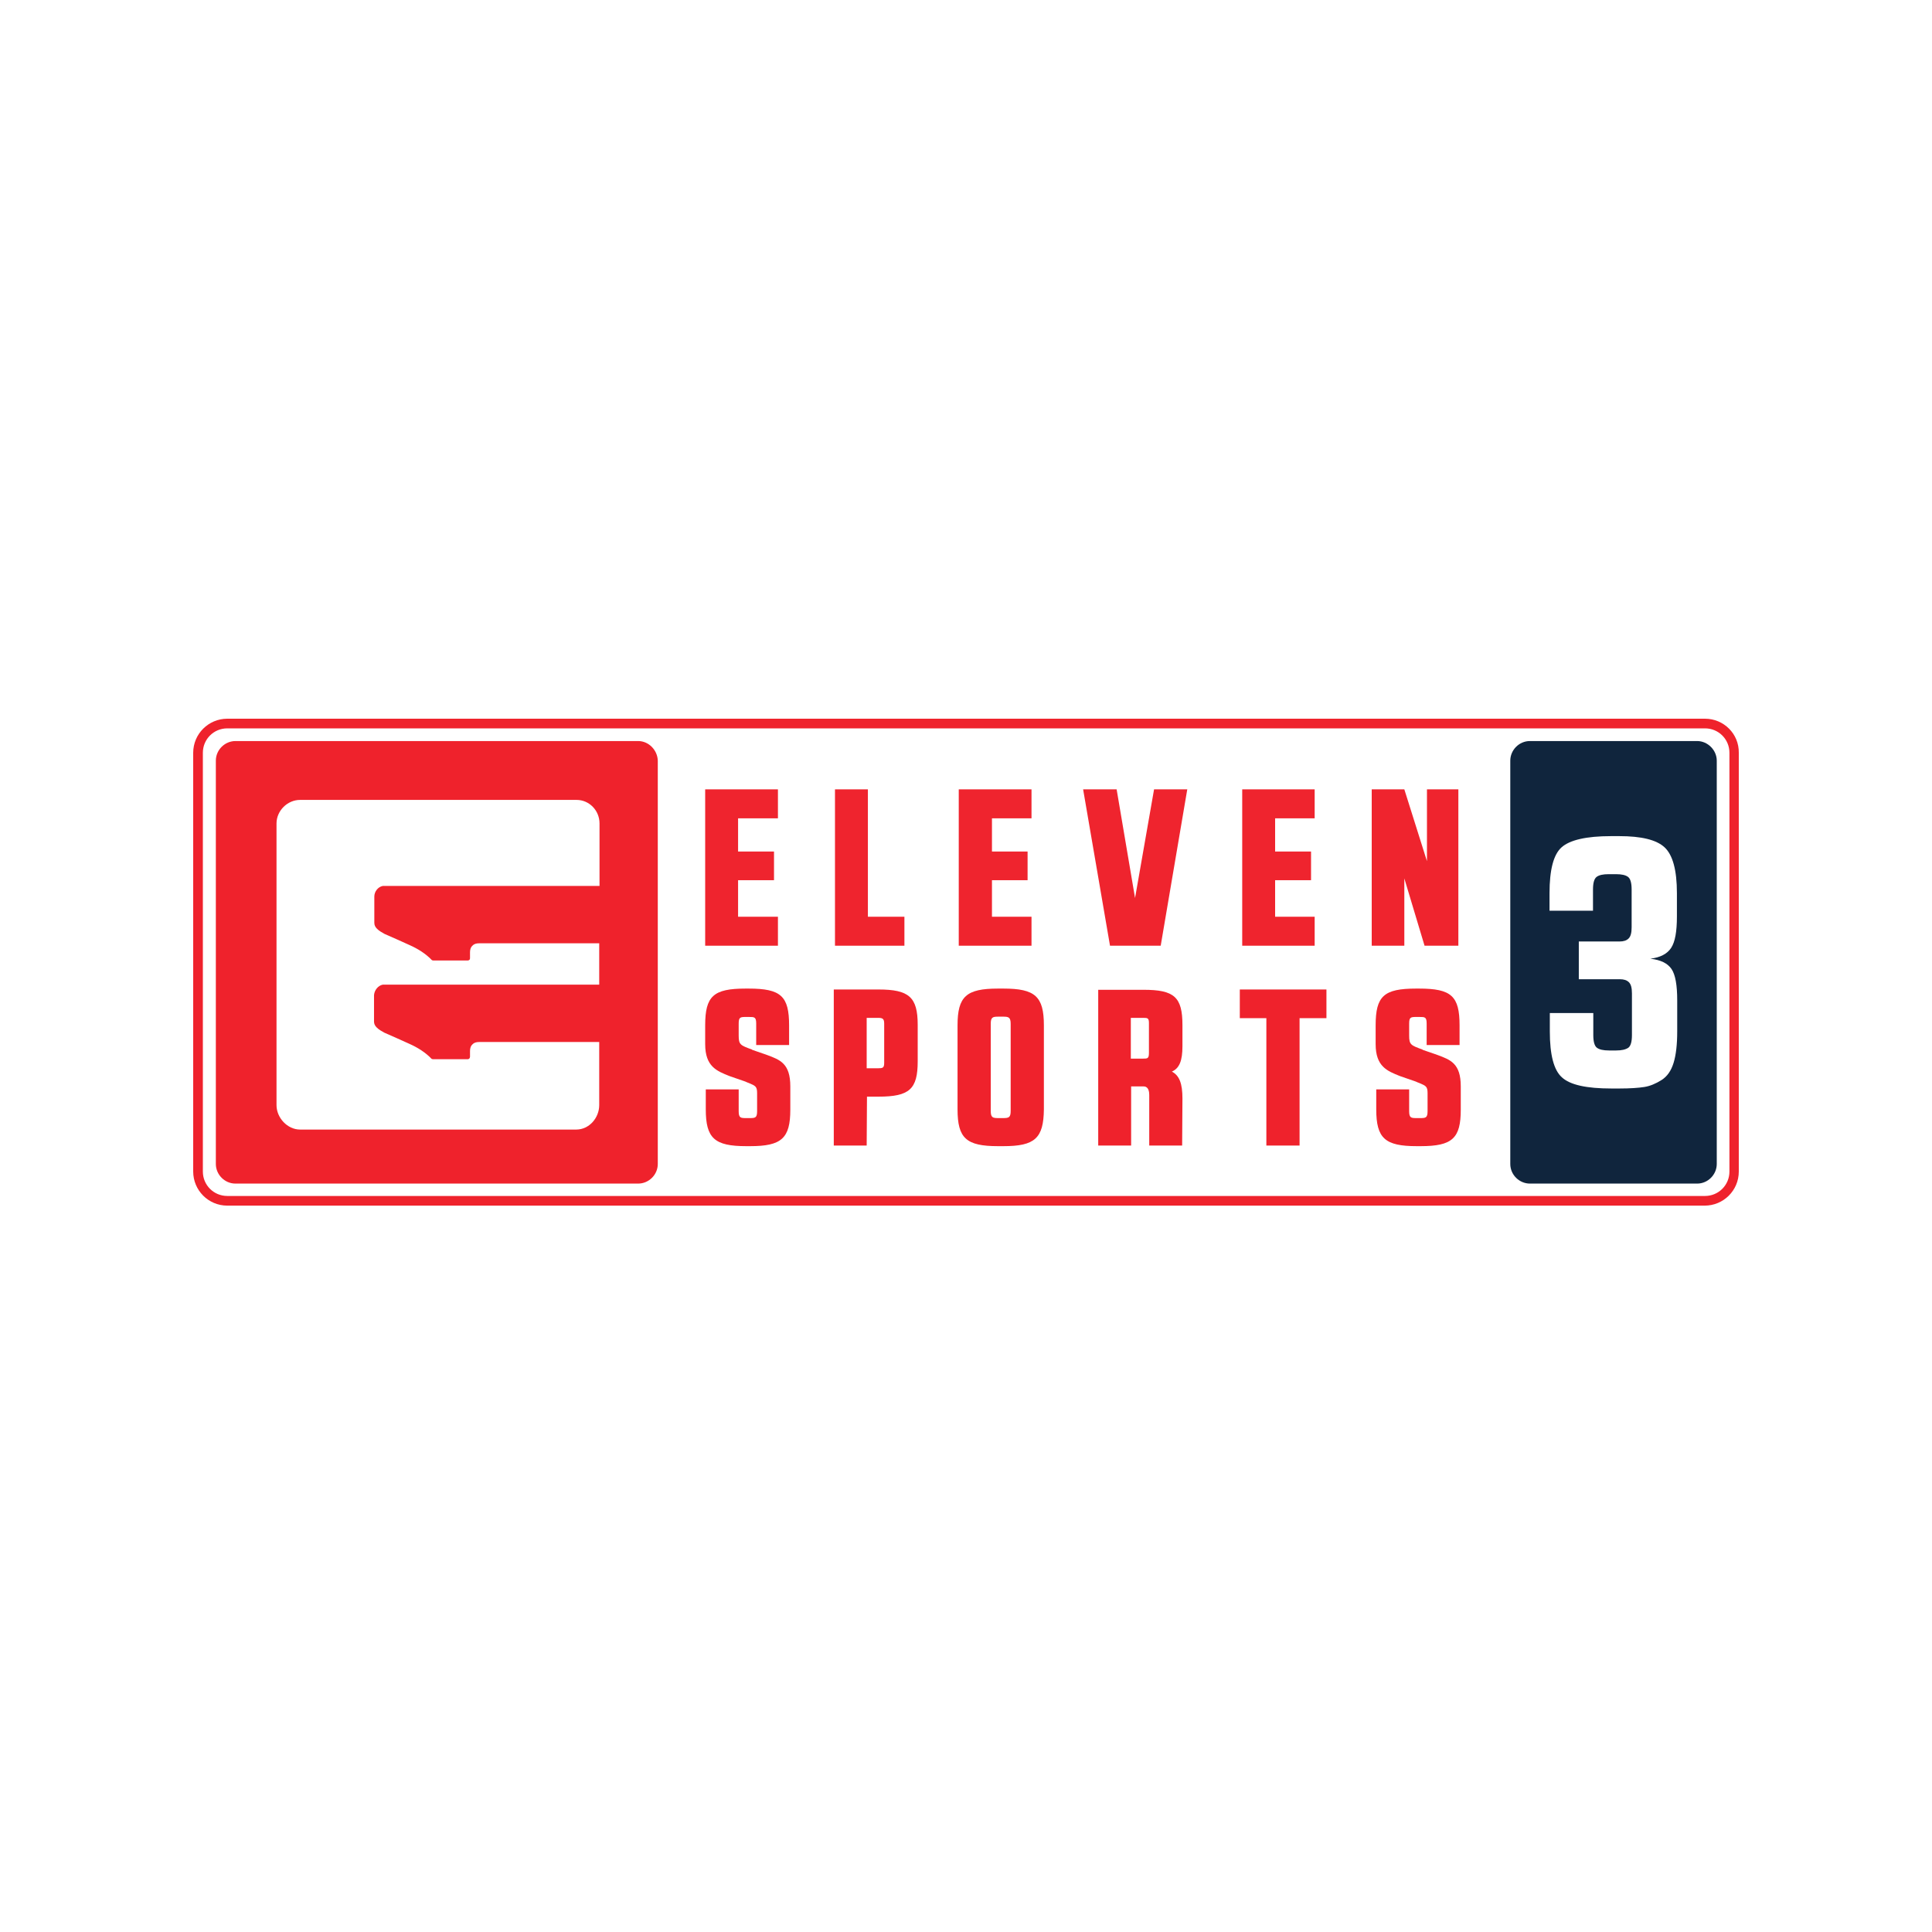
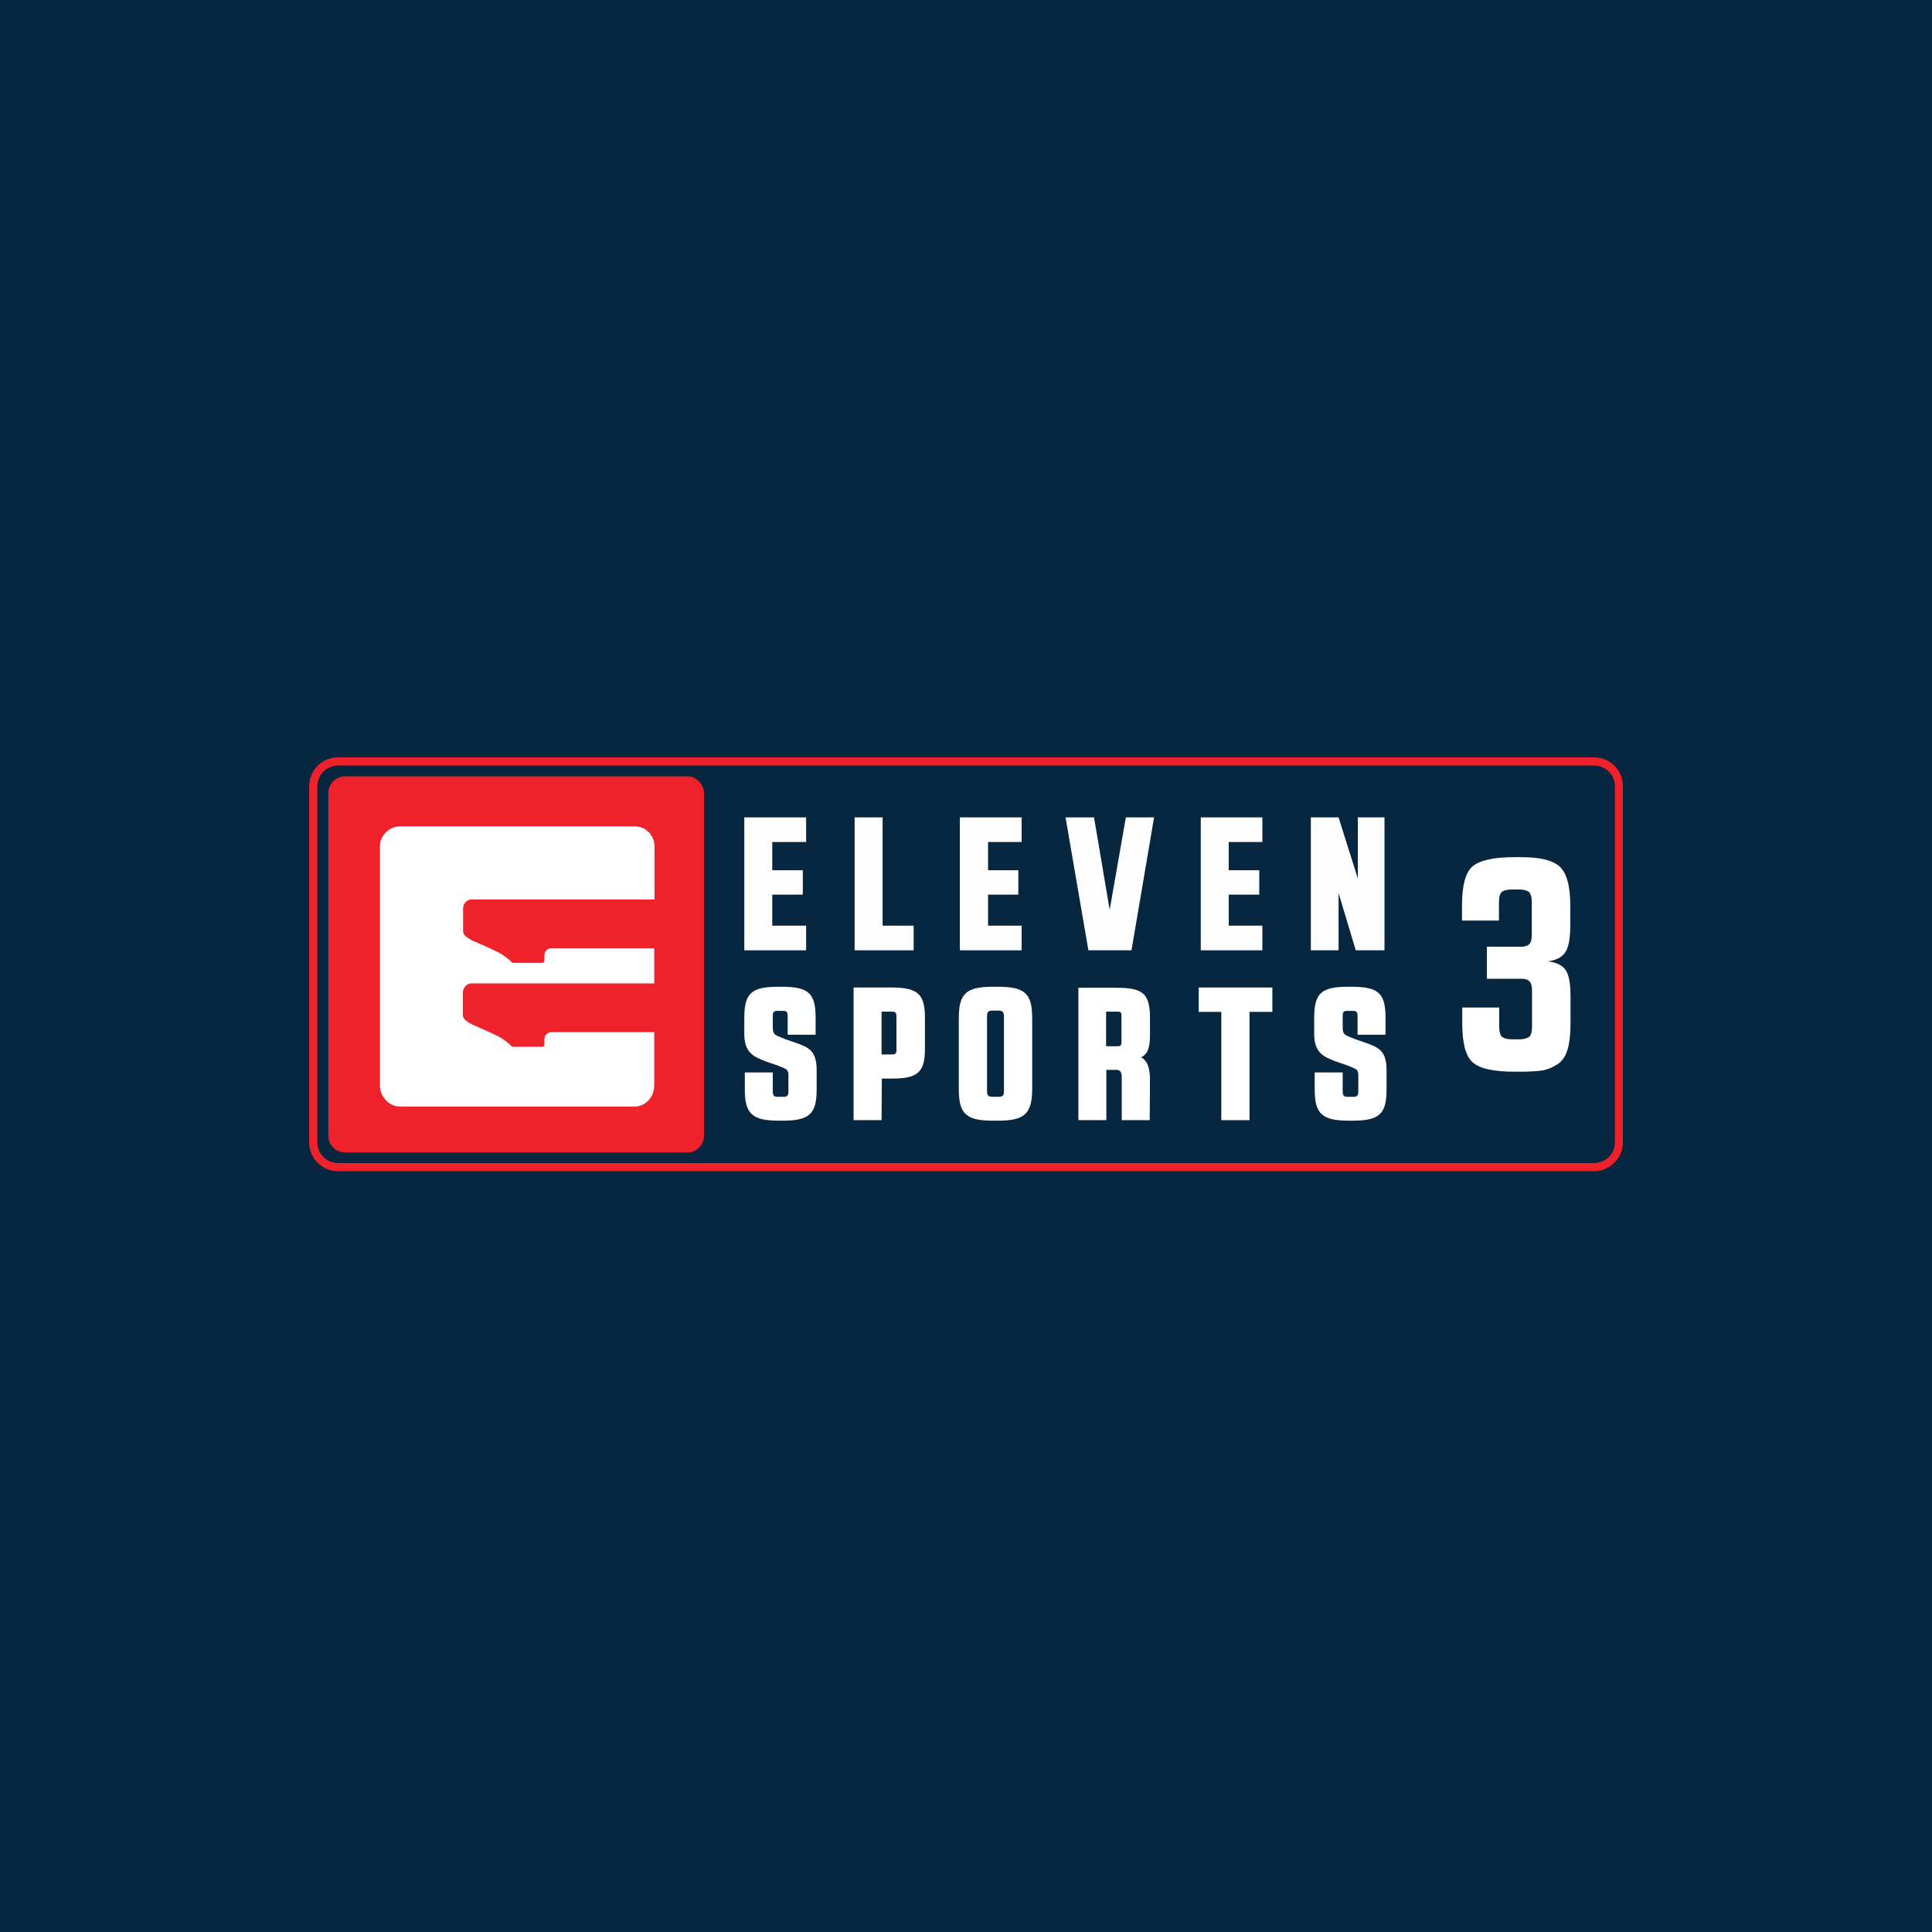
<svg xmlns="http://www.w3.org/2000/svg" width="250" height="250" viewBox="0 0 250 250" fill="none">
-   <rect width="250" height="250" fill="white" />
-   <path d="M220.624 93H29.414C26.992 93 25 94.953 25 97.414V151.594C25 154.015 26.953 156.008 29.414 156.008H220.585C223.007 156.008 224.999 154.055 224.999 151.594V97.414C225.038 94.953 223.046 93 220.624 93ZM223.788 151.594C223.788 153.351 222.382 154.758 220.624 154.758H29.414C27.656 154.758 26.25 153.351 26.25 151.594V97.414C26.25 95.656 27.656 94.25 29.414 94.25H220.624C222.382 94.25 223.788 95.656 223.788 97.414V151.594Z" fill="#EF222C" />
-   <path d="M82.578 95.891H30.469C29.102 95.891 27.93 97.023 27.93 98.43V150.617C27.93 151.984 29.062 153.156 30.469 153.156H82.578C83.945 153.156 85.117 152.023 85.117 150.617V98.43C85.078 97.062 83.945 95.891 82.578 95.891Z" fill="#EF222C" />
-   <path d="M48.438 116.008V119.406C48.438 119.719 48.555 119.953 48.789 120.187C49.062 120.461 49.414 120.656 49.766 120.852C50.82 121.32 51.914 121.789 53.008 122.297C54.062 122.766 55.078 123.391 55.898 124.25L56.055 124.289C57.5 124.289 58.945 124.289 60.391 124.289H60.547C60.742 124.25 60.82 124.172 60.82 123.977C60.82 123.742 60.82 123.469 60.82 123.234C60.82 122.883 60.898 122.57 61.172 122.336C61.406 122.102 61.719 122.062 62.031 122.062H77.539V127.414H49.727H49.531C48.906 127.531 48.438 128.156 48.398 128.781V132.18C48.398 132.492 48.516 132.726 48.75 132.961C49.023 133.234 49.375 133.43 49.727 133.625C50.781 134.094 51.875 134.562 52.969 135.07C54.023 135.539 55.039 136.164 55.859 137.023L56.016 137.062C57.461 137.062 58.906 137.062 60.352 137.062H60.547C60.742 137.023 60.781 136.945 60.82 136.75C60.82 136.516 60.82 136.242 60.82 136.008C60.82 135.656 60.898 135.344 61.172 135.109C61.406 134.875 61.719 134.836 62.031 134.836H77.539V143C77.539 144.641 76.25 146.164 74.57 146.164H38.828C37.188 146.164 35.781 144.641 35.781 143V106.555C35.781 104.914 37.188 103.508 38.828 103.508H74.609C76.25 103.508 77.578 104.875 77.578 106.555V114.641H49.727H49.531C48.906 114.758 48.438 115.383 48.438 116.008Z" fill="white" />
-   <path opacity="0.99" d="M100.664 122.375H91.25V102.141H100.664V105.891H95.508V110.187H100.156V113.898H95.508V118.625H100.664V122.375Z" fill="#EF222C" />
-   <path opacity="0.99" d="M117.031 122.375H108.047V102.141H112.305V118.625H117.031V122.375Z" fill="#EF222C" />
-   <path opacity="0.99" d="M133.477 122.375H124.062V102.141H133.477V105.891H128.359V110.187H132.969V113.898H128.359V118.625H133.477V122.375Z" fill="#EF222C" />
-   <path opacity="0.99" d="M150.195 122.375H143.633L143.594 122.141L140.156 102.141H144.492L146.875 116.203L149.336 102.141H153.633L150.195 122.375Z" fill="#EF222C" />
-   <path opacity="0.99" d="M170.117 122.375H160.742V102.141H170.117V105.891H165V110.187H169.648V113.898H165V118.625H170.117V122.375Z" fill="#EF222C" />
-   <path opacity="0.99" d="M188.711 122.375H184.336L181.719 113.664V122.375H177.5V102.141H181.719L184.648 111.437V102.141H188.711V122.375Z" fill="#EF222C" />
-   <path d="M97.07 148.312H96.562C92.461 148.312 91.328 147.297 91.328 143.547V140.969H95.586V143.781C95.586 144.64 95.82 144.68 96.523 144.68H97.031C97.734 144.68 97.969 144.64 97.969 143.781V141.437C97.969 140.578 97.734 140.5 96.914 140.148C96.758 140.109 96.641 140.031 96.445 139.953L94.414 139.25C92.734 138.586 91.25 138 91.25 135.109V132.687C91.25 128.898 92.305 127.922 96.484 127.922H96.875C101.055 127.922 102.109 128.898 102.109 132.687V135.226H97.852V132.453C97.852 131.594 97.617 131.594 96.914 131.594H96.523C95.781 131.594 95.586 131.633 95.586 132.453V134.015C95.586 135.187 95.82 135.265 97.305 135.812L97.344 135.851L99.258 136.515C100.937 137.14 102.266 137.609 102.266 140.578V143.586C102.266 147.297 101.133 148.312 97.07 148.312Z" fill="#EF222C" />
-   <path d="M112.148 148.234H107.891V128.039H113.672C117.617 128.039 118.75 129.016 118.75 132.609V137.336C118.75 140.93 117.695 141.906 113.672 141.906H112.187L112.148 148.234ZM112.148 138.234H113.594C114.219 138.234 114.414 138.195 114.414 137.531V132.453C114.414 131.789 114.18 131.711 113.594 131.711H112.148V138.234Z" fill="#EF222C" />
-   <path d="M129.844 148.312H129.141C125.039 148.312 123.906 147.297 123.906 143.547V132.687C123.906 128.937 125.039 127.922 129.141 127.922H129.844C133.945 127.922 135.078 128.937 135.078 132.687V143.547C135.039 147.297 133.906 148.312 129.844 148.312ZM129.18 131.555C128.437 131.555 128.203 131.633 128.203 132.492V143.742C128.203 144.601 128.437 144.68 129.18 144.68H129.805C130.547 144.68 130.781 144.601 130.781 143.742V132.492C130.781 131.633 130.508 131.555 129.805 131.555H129.18Z" fill="#EF222C" />
-   <path d="M152.969 148.234H148.711V141.672C148.711 140.578 148.125 140.578 147.93 140.578H146.367V148.234H142.109V128.078H147.969C151.953 128.078 153.008 129.015 153.008 132.648V135.383C153.008 137.258 152.617 138.234 151.641 138.664C152.617 139.172 153.008 140.226 153.008 142.14L152.969 148.234ZM146.328 136.984H147.93C148.477 136.984 148.672 136.984 148.672 136.242V132.375C148.672 131.711 148.477 131.711 147.891 131.711H146.328V136.984Z" fill="#EF222C" />
-   <path d="M168.164 148.234H163.867V131.75H160.43V128.039H171.641V131.75H168.164V148.234Z" fill="#EF222C" />
-   <path d="M183.828 148.312H183.32C179.219 148.312 178.086 147.297 178.086 143.547V140.969H182.344V143.781C182.344 144.64 182.578 144.68 183.281 144.68H183.789C184.492 144.68 184.727 144.64 184.727 143.781V141.437C184.727 140.578 184.492 140.5 183.672 140.148C183.516 140.109 183.398 140.031 183.203 139.953L181.172 139.25C179.492 138.586 178.008 138 178.008 135.109V132.687C178.008 128.898 179.062 127.922 183.242 127.922H183.633C187.812 127.922 188.867 128.898 188.867 132.687V135.226H184.609V132.453C184.609 131.594 184.375 131.594 183.672 131.594H183.281C182.539 131.594 182.344 131.633 182.344 132.453V134.015C182.344 135.187 182.578 135.265 184.062 135.812L184.102 135.851L186.016 136.515C187.695 137.14 189.023 137.609 189.023 140.578V143.586C189.023 147.297 187.93 148.312 183.828 148.312Z" fill="#EF222C" />
-   <path d="M222.148 98.43V150.617C222.148 151.984 221.016 153.156 219.609 153.156H197.969C196.602 153.156 195.43 152.023 195.43 150.617V98.43C195.43 97.062 196.562 95.891 197.969 95.891H219.609C220.976 95.891 222.148 97.062 222.148 98.43Z" fill="#10253D" />
-   <path d="M204.297 126.711V121.828H209.57C210.078 121.828 210.469 121.711 210.742 121.437C211.016 121.164 211.133 120.695 211.133 119.992V115.109C211.133 114.25 210.977 113.703 210.664 113.469C210.352 113.234 209.844 113.117 209.102 113.117H208.164C207.422 113.117 206.914 113.234 206.602 113.469C206.289 113.703 206.133 114.25 206.133 115.109V117.844H200.508V115.578C200.508 112.57 201.016 110.578 202.07 109.641C203.125 108.703 205.234 108.195 208.477 108.195H209.531C212.383 108.195 214.336 108.664 215.391 109.641C216.445 110.617 216.992 112.57 216.992 115.578V118.586C216.992 120.539 216.758 121.867 216.25 122.648C215.742 123.43 214.844 123.898 213.555 124.055C214.883 124.211 215.781 124.641 216.289 125.383C216.797 126.125 217.031 127.492 217.031 129.445V133.469C217.031 135.148 216.875 136.516 216.562 137.531C216.25 138.547 215.742 139.289 215 139.758C214.258 140.226 213.516 140.539 212.773 140.656C212.031 140.773 210.937 140.851 209.57 140.851H208.516C205.273 140.851 203.164 140.383 202.109 139.406C201.055 138.469 200.547 136.476 200.547 133.469V131.086H206.172V133.937C206.172 134.797 206.328 135.344 206.641 135.578C206.953 135.812 207.461 135.93 208.203 135.93H209.141C209.844 135.93 210.352 135.812 210.703 135.578C211.016 135.344 211.172 134.797 211.172 133.937V128.547C211.172 127.844 211.055 127.375 210.781 127.102C210.508 126.828 210.117 126.711 209.609 126.711H204.297Z" fill="white" />
+   <rect width="250" height="250" fill="#072640" />
+   <path d="M206.281 98H43.752C41.693 98 40 99.66 40 101.752V147.805C40 149.863 41.66 151.556 43.752 151.556H206.248C208.306 151.556 210 149.896 210 147.805V101.752C210.033 99.66 208.339 98 206.281 98ZM208.97 147.805C208.97 149.299 207.775 150.494 206.281 150.494H43.752C42.258 150.494 41.062 149.299 41.062 147.805V101.752C41.062 100.258 42.258 99.062 43.752 99.062H206.281C207.775 99.062 208.97 100.258 208.97 101.752V147.805Z" fill="#EF222C" />
+   <path d="M88.941 100.457H44.648C43.486 100.457 42.49 101.42 42.49 102.615V146.974C42.49 148.137 43.453 149.133 44.648 149.133H88.941C90.103 149.133 91.1 148.17 91.1 146.974V102.615C91.066 101.453 90.103 100.457 88.941 100.457Z" fill="#EF222C" />
+   <path d="M59.922 117.557V120.445C59.922 120.711 60.021 120.91 60.221 121.109C60.453 121.342 60.752 121.508 61.051 121.674C61.947 122.072 62.877 122.471 63.806 122.902C64.703 123.301 65.566 123.832 66.263 124.562L66.396 124.596C67.625 124.596 68.853 124.596 70.082 124.596H70.215C70.381 124.562 70.447 124.496 70.447 124.33C70.447 124.131 70.447 123.898 70.447 123.699C70.447 123.4 70.513 123.135 70.746 122.935C70.945 122.736 71.211 122.703 71.476 122.703H84.658V127.252H61.017H60.851C60.32 127.352 59.922 127.883 59.889 128.414V131.303C59.889 131.568 59.988 131.768 60.187 131.967C60.42 132.199 60.718 132.365 61.017 132.531C61.914 132.93 62.843 133.328 63.773 133.76C64.67 134.158 65.533 134.689 66.23 135.42L66.363 135.453C67.592 135.453 68.82 135.453 70.049 135.453H70.215C70.381 135.42 70.414 135.353 70.447 135.187C70.447 134.988 70.447 134.756 70.447 134.557C70.447 134.258 70.513 133.992 70.746 133.793C70.945 133.594 71.211 133.56 71.476 133.56H84.658V140.5C84.658 141.894 83.562 143.189 82.135 143.189H51.754C50.359 143.189 49.164 141.894 49.164 140.5V109.521C49.164 108.127 50.359 106.932 51.754 106.932H82.168C83.562 106.932 84.691 108.094 84.691 109.521V116.395H61.017H60.851C60.32 116.494 59.922 117.025 59.922 117.557Z" fill="white" />
+   <path opacity="0.99" d="M104.314 122.969H96.312V105.77H104.314V108.957H99.931V112.609H103.882V115.764H99.931V119.781H104.314V122.969Z" fill="white" />
+   <path opacity="0.99" d="M118.226 122.969H110.589V105.77H114.208V119.781H118.226V122.969Z" fill="white" />
+   <path opacity="0.99" d="M132.204 122.969H124.202V105.77H132.204V108.957H127.854V112.609H131.772V115.764H127.854V119.781H132.204V122.969Z" fill="white" />
+   <path opacity="0.99" d="M146.415 122.969H140.837L140.803 122.769L137.882 105.77H141.567L143.592 117.723L145.684 105.77H149.337L146.415 122.969Z" fill="white" />
+   <path opacity="0.99" d="M163.349 122.969H155.38V105.77H163.349V108.957H158.999V112.609H162.95V115.764H158.999V119.781H163.349V122.969Z" fill="white" />
+   <path opacity="0.99" d="M179.153 122.969H175.435L173.21 115.564V122.969H169.624V105.77H173.21L175.7 113.672V105.77H179.153V122.969Z" fill="white" />
+   <path d="M101.259 145.016H100.827C97.341 145.016 96.378 144.152 96.378 140.965V138.773H99.997V141.164C99.997 141.894 100.196 141.928 100.794 141.928H101.226C101.823 141.928 102.023 141.894 102.023 141.164V139.172C102.023 138.441 101.823 138.375 101.126 138.076C100.993 138.043 100.894 137.977 100.728 137.91L99.001 137.312C97.573 136.748 96.312 136.25 96.312 133.793V131.734C96.312 128.514 97.208 127.684 100.761 127.684H101.093C104.646 127.684 105.542 128.514 105.542 131.734V133.893H101.923V131.535C101.923 130.805 101.724 130.805 101.126 130.805H100.794C100.163 130.805 99.997 130.838 99.997 131.535V132.863C99.997 133.859 100.196 133.926 101.458 134.391L101.491 134.424L103.118 134.988C104.546 135.52 105.675 135.918 105.675 138.441V140.998C105.675 144.152 104.712 145.016 101.259 145.016Z" fill="white" />
+   <path d="M114.075 144.949H110.456V127.783H115.37C118.723 127.783 119.686 128.613 119.686 131.668V135.686C119.686 138.74 118.79 139.57 115.37 139.57H114.108L114.075 144.949ZM114.075 136.449H115.304C115.835 136.449 116.001 136.416 116.001 135.852V131.535C116.001 130.971 115.802 130.904 115.304 130.904H114.075V136.449Z" fill="white" />
+   <path d="M129.116 145.016H128.518C125.032 145.016 124.069 144.152 124.069 140.965V131.734C124.069 128.547 125.032 127.684 128.518 127.684H129.116C132.602 127.684 133.565 128.547 133.565 131.734V140.965C133.532 144.152 132.569 145.016 129.116 145.016ZM128.552 130.771C127.921 130.771 127.721 130.838 127.721 131.568V141.131C127.721 141.861 127.921 141.928 128.552 141.928H129.083C129.714 141.928 129.913 141.861 129.913 141.131V131.568C129.913 130.838 129.68 130.771 129.083 130.771H128.552Z" fill="white" />
+   <path d="M148.772 144.949H145.153V139.371C145.153 138.441 144.655 138.441 144.489 138.441H143.161V144.949H139.542V127.816H144.522C147.909 127.816 148.805 128.613 148.805 131.701V134.025C148.805 135.619 148.473 136.449 147.643 136.814C148.473 137.246 148.805 138.143 148.805 139.769L148.772 144.949ZM143.128 135.387H144.489C144.954 135.387 145.12 135.387 145.12 134.756V131.469C145.12 130.904 144.954 130.904 144.456 130.904H143.128V135.387Z" fill="white" />
+   <path d="M161.688 144.949H158.036V130.937H155.114V127.783H164.643V130.937H161.688V144.949Z" fill="white" />
+   <path d="M175.003 145.016H174.571C171.085 145.016 170.122 144.152 170.122 140.965V138.773H173.741V141.164C173.741 141.894 173.94 141.928 174.538 141.928H174.969C175.567 141.928 175.766 141.894 175.766 141.164V139.172C175.766 138.441 175.567 138.375 174.87 138.076C174.737 138.043 174.637 137.977 174.471 137.91L172.745 137.312C171.317 136.748 170.055 136.25 170.055 133.793V131.734C170.055 128.514 170.952 127.684 174.505 127.684H174.837C178.389 127.684 179.286 128.514 179.286 131.734V133.893H175.667V131.535C175.667 130.805 175.467 130.805 174.87 130.805H174.538C173.907 130.805 173.741 130.838 173.741 131.535V132.863C173.741 133.859 173.94 133.926 175.202 134.391L175.235 134.424L176.862 134.988C178.29 135.52 179.419 135.918 179.419 138.441V140.998C179.419 144.152 178.489 145.016 175.003 145.016Z" fill="white" />
+   <path d="M192.402 126.654V122.504H196.885C197.316 122.504 197.648 122.404 197.881 122.172C198.113 121.939 198.213 121.541 198.213 120.943V116.793C198.213 116.062 198.08 115.598 197.814 115.398C197.549 115.199 197.117 115.1 196.486 115.1H195.689C195.058 115.1 194.627 115.199 194.361 115.398C194.096 115.598 193.963 116.062 193.963 116.793V119.117H189.182V117.191C189.182 114.635 189.613 112.941 190.51 112.145C191.406 111.348 193.199 110.916 195.955 110.916H196.851C199.275 110.916 200.935 111.314 201.832 112.145C202.728 112.975 203.193 114.635 203.193 117.191V119.748C203.193 121.408 202.994 122.537 202.562 123.201C202.131 123.865 201.367 124.264 200.271 124.396C201.4 124.529 202.164 124.894 202.596 125.525C203.027 126.156 203.226 127.318 203.226 128.978V132.398C203.226 133.826 203.094 134.988 202.828 135.851C202.562 136.715 202.131 137.346 201.5 137.744C200.869 138.142 200.238 138.408 199.607 138.508C198.976 138.607 198.047 138.674 196.885 138.674H195.988C193.232 138.674 191.439 138.275 190.543 137.445C189.646 136.648 189.215 134.955 189.215 132.398V130.373H193.996V132.797C193.996 133.527 194.129 133.992 194.394 134.191C194.66 134.391 195.092 134.49 195.723 134.49H196.519C197.117 134.49 197.549 134.391 197.848 134.191C198.113 133.992 198.246 133.527 198.246 132.797V128.215C198.246 127.617 198.146 127.219 197.914 126.986C197.682 126.754 197.349 126.654 196.918 126.654H192.402Z" fill="white" />
</svg>
